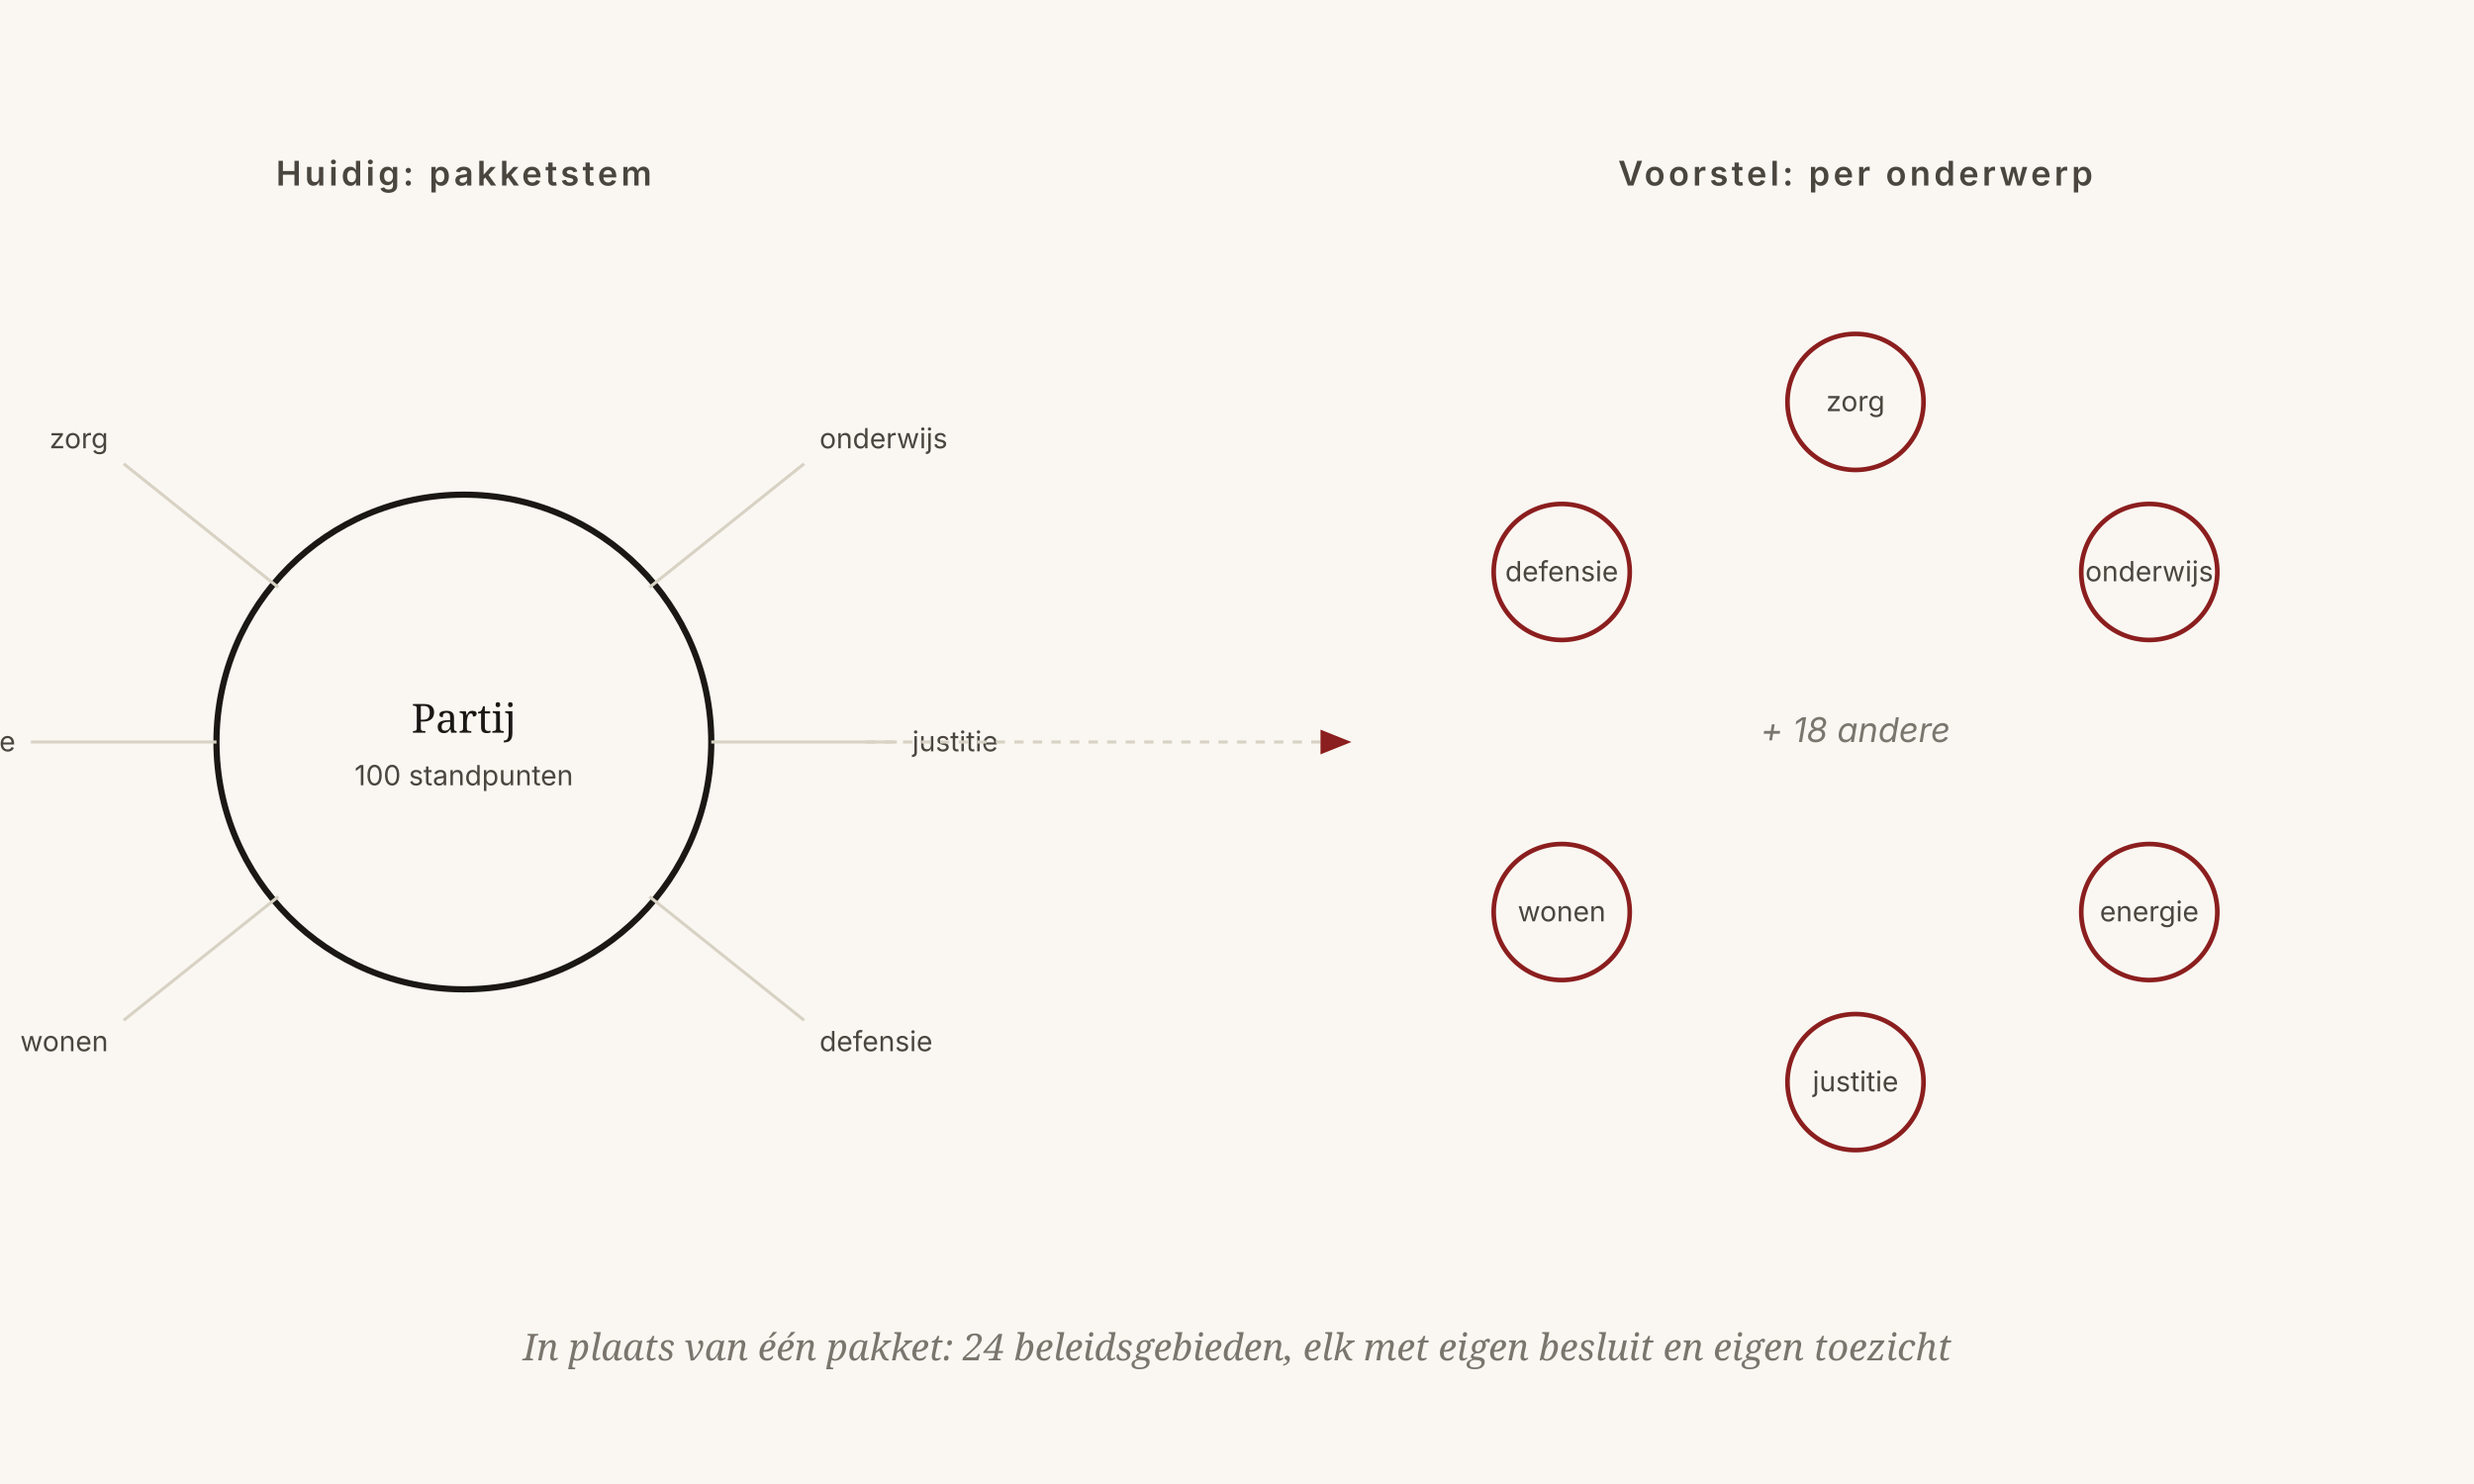
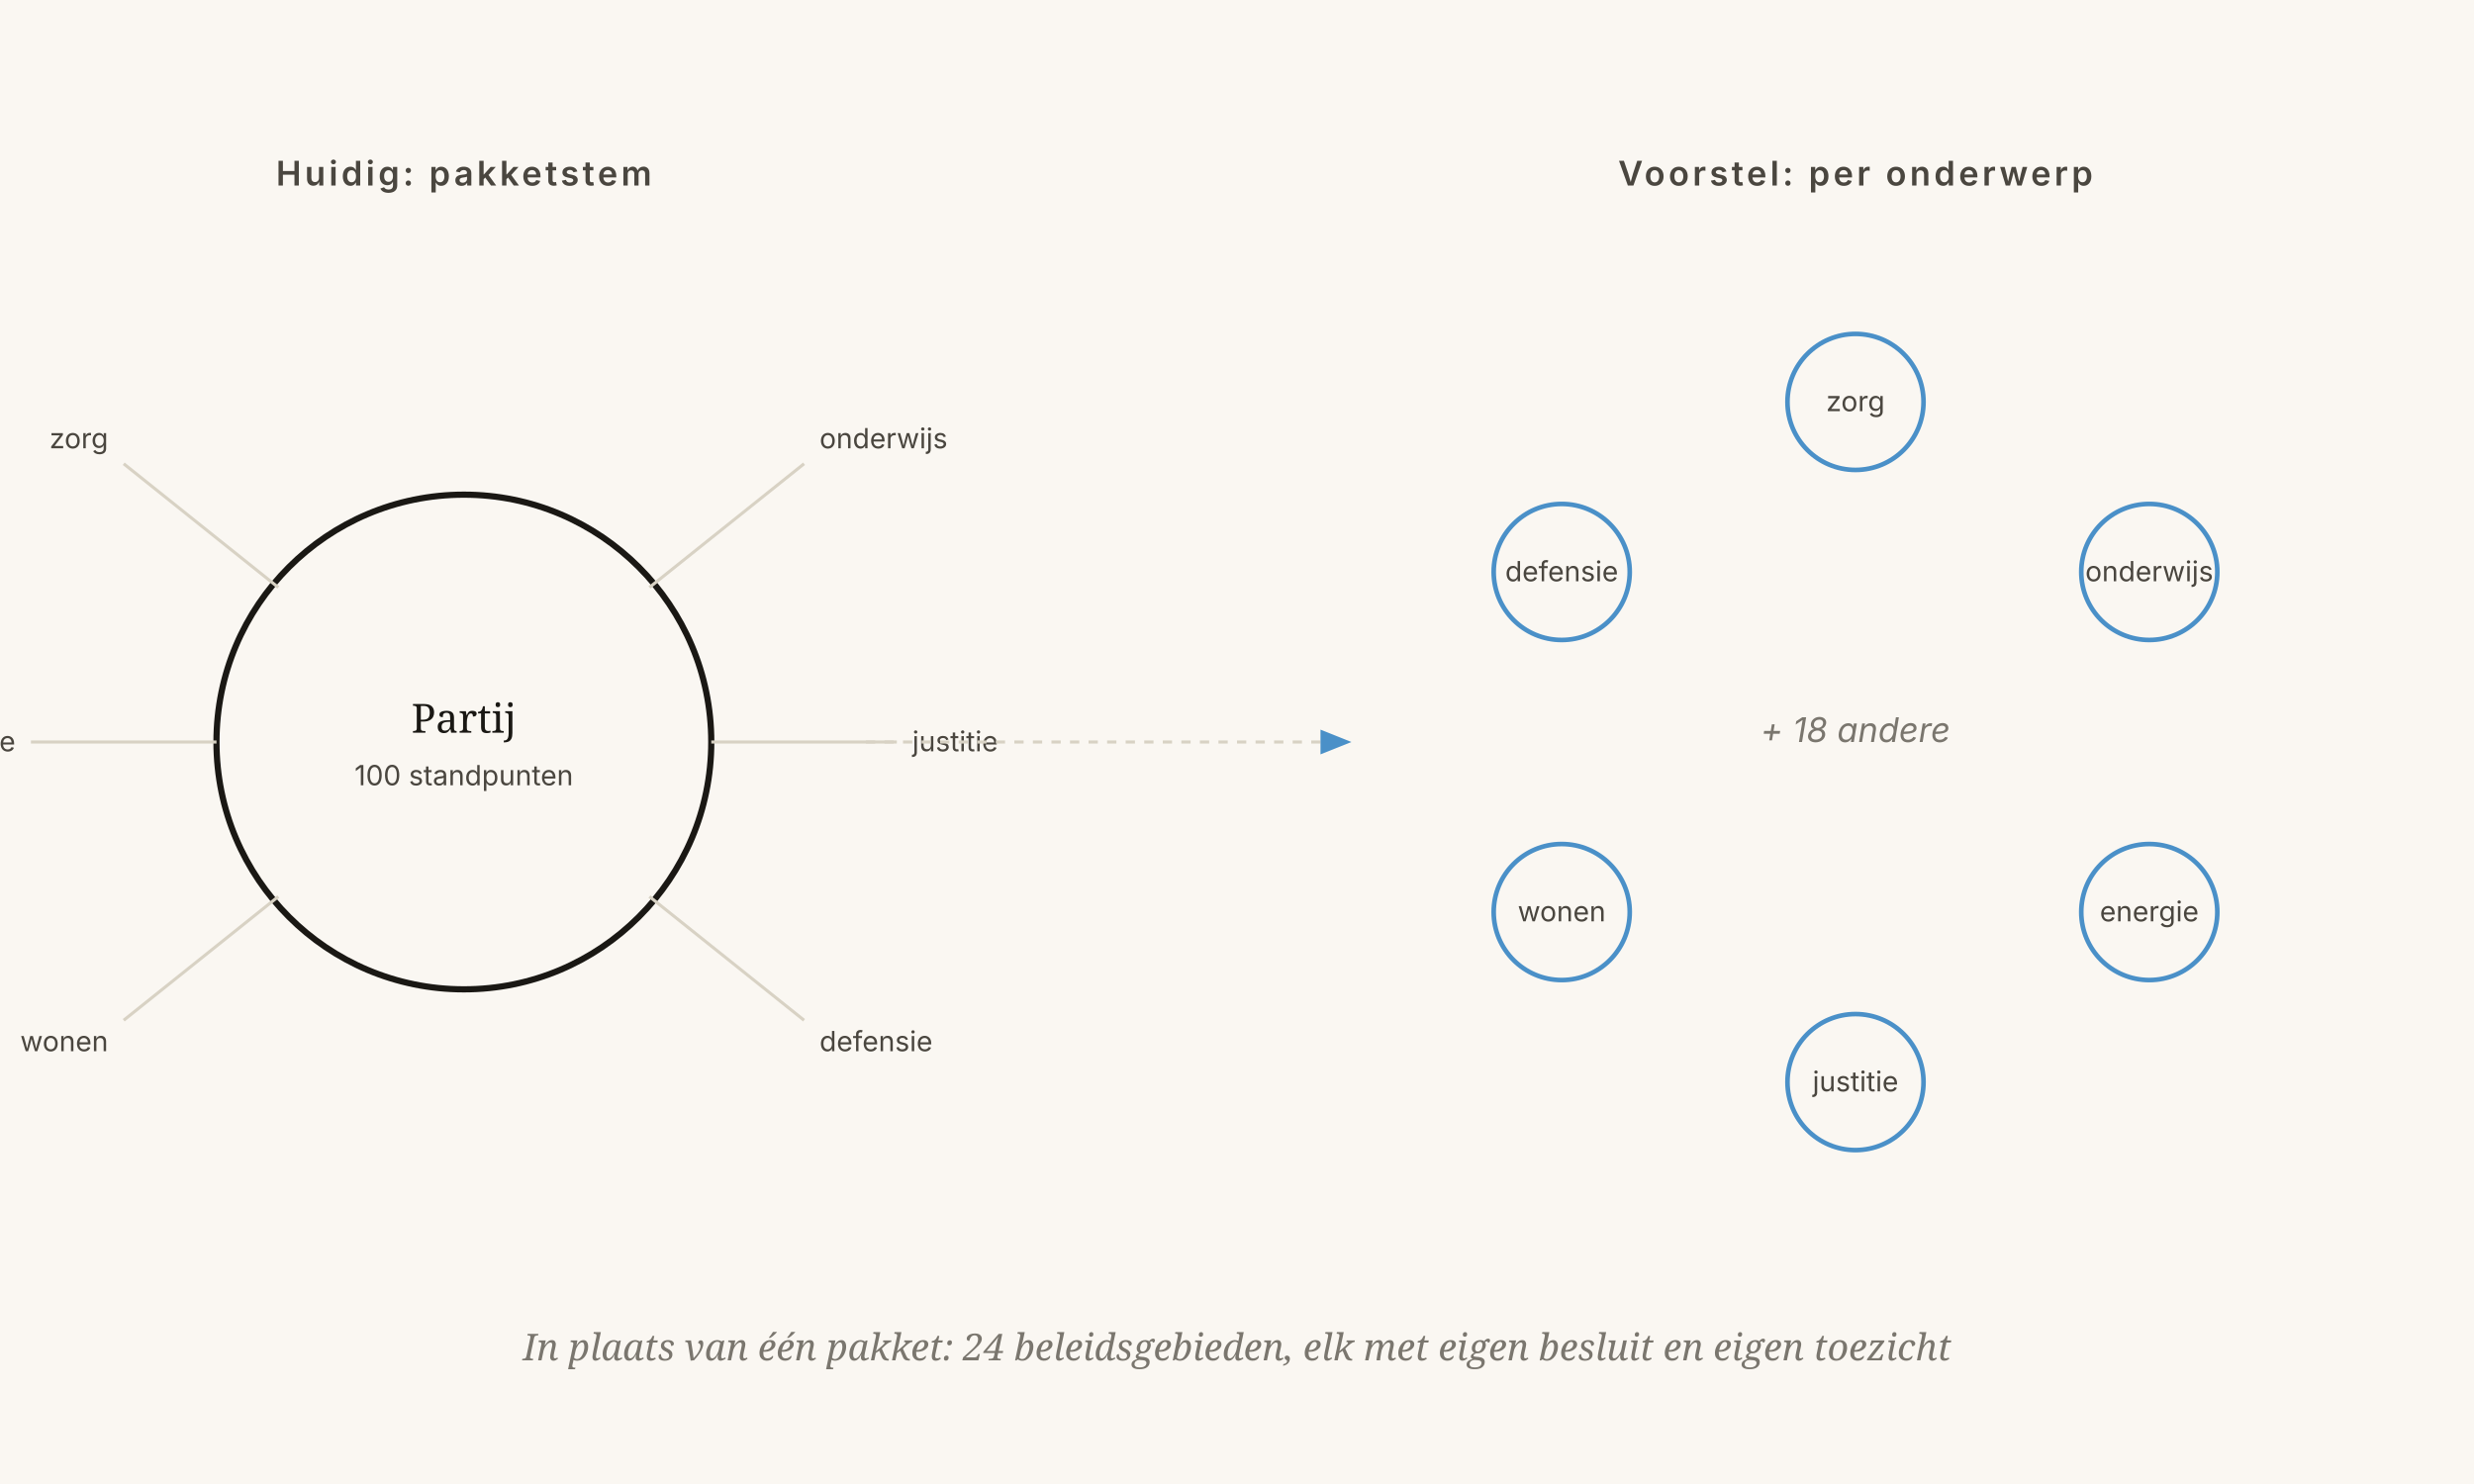
<svg xmlns="http://www.w3.org/2000/svg" viewBox="0 0 800 480" role="img" aria-labelledby="title-nova">
  <style>
    .label { font-family: 'Source Serif 4', Georgia, serif; font-size: 13px; fill: #1a1814; }
    .header { font-family: 'Inter', sans-serif; font-size: 11px; font-weight: 600; letter-spacing: 0.1em; fill: #4a463f; text-transform: uppercase; }
    .sub-label { font-family: 'Inter', sans-serif; font-size: 9px; fill: #4a463f; }
    .ink { stroke: #1a1814; fill: none; }
-     .accent { stroke: #8b1e1e; fill: none; }
-     .accent-fill { fill: #8b1e1e; }
+     .accent { stroke: #4a90c8; fill: none; }
+     .accent-fill { fill: #4a90c8; }
    .muted { stroke: #d8d2c4; fill: none; }
    .center-fill { fill: #1a1814; }
    .caption { font-family: 'Source Serif 4', Georgia, serif; font-size: 12px; font-style: italic; fill: #7a766e; }
  </style>
  <rect width="800" height="480" fill="#faf7f2" />
  <g transform="translate(150, 240)">
    <text class="header" x="0" y="-180" text-anchor="middle">Huidig: pakketstem</text>
    <circle class="ink" cx="0" cy="0" r="80" stroke-width="2" />
    <text class="label" x="0" y="-3" text-anchor="middle">Partij</text>
    <text class="sub-label" x="0" y="14" text-anchor="middle">100 standpunten</text>
    <g stroke-width="1" class="muted">
      <line x1="-60" y1="-50" x2="-110" y2="-90" />
      <line x1="60" y1="-50" x2="110" y2="-90" />
      <line x1="-80" y1="0" x2="-140" y2="0" />
      <line x1="80" y1="0" x2="140" y2="0" />
      <line x1="-60" y1="50" x2="-110" y2="90" />
      <line x1="60" y1="50" x2="110" y2="90" />
    </g>
    <text class="sub-label" x="-115" y="-95" text-anchor="end">zorg</text>
    <text class="sub-label" x="115" y="-95" text-anchor="start">onderwijs</text>
    <text class="sub-label" x="-145" y="3" text-anchor="end">energie</text>
    <text class="sub-label" x="145" y="3" text-anchor="start">justitie</text>
    <text class="sub-label" x="-115" y="100" text-anchor="end">wonen</text>
    <text class="sub-label" x="115" y="100" text-anchor="start">defensie</text>
  </g>
  <g transform="translate(600, 240)">
    <text class="header" x="0" y="-180" text-anchor="middle">Voorstel: per onderwerp</text>
    <g>
      <circle class="accent" cx="0" cy="-110" r="22" stroke-width="1.5" />
      <text class="sub-label" x="0" y="-107" text-anchor="middle">zorg</text>
      <circle class="accent" cx="95" cy="-55" r="22" stroke-width="1.5" />
      <text class="sub-label" x="95" y="-52" text-anchor="middle">onderwijs</text>
      <circle class="accent" cx="95" cy="55" r="22" stroke-width="1.5" />
      <text class="sub-label" x="95" y="58" text-anchor="middle">energie</text>
      <circle class="accent" cx="0" cy="110" r="22" stroke-width="1.5" />
      <text class="sub-label" x="0" y="113" text-anchor="middle">justitie</text>
      <circle class="accent" cx="-95" cy="55" r="22" stroke-width="1.5" />
      <text class="sub-label" x="-95" y="58" text-anchor="middle">wonen</text>
      <circle class="accent" cx="-95" cy="-55" r="22" stroke-width="1.5" />
      <text class="sub-label" x="-95" y="-52" text-anchor="middle">defensie</text>
      <text class="sub-label" x="0" y="0" text-anchor="middle" style="font-size: 11px; font-style: italic; fill: #7a766e;">+ 18 andere</text>
    </g>
  </g>
  <line class="muted" x1="280" y1="240" x2="430" y2="240" stroke-width="1" stroke-dasharray="3,3" />
  <polygon class="accent-fill" points="427,236 437,240 427,244" />
  <text class="caption" x="400" y="440" text-anchor="middle">In plaats van één pakket: 24 beleidsgebieden, elk met eigen besluit en eigen toezicht</text>
</svg>
